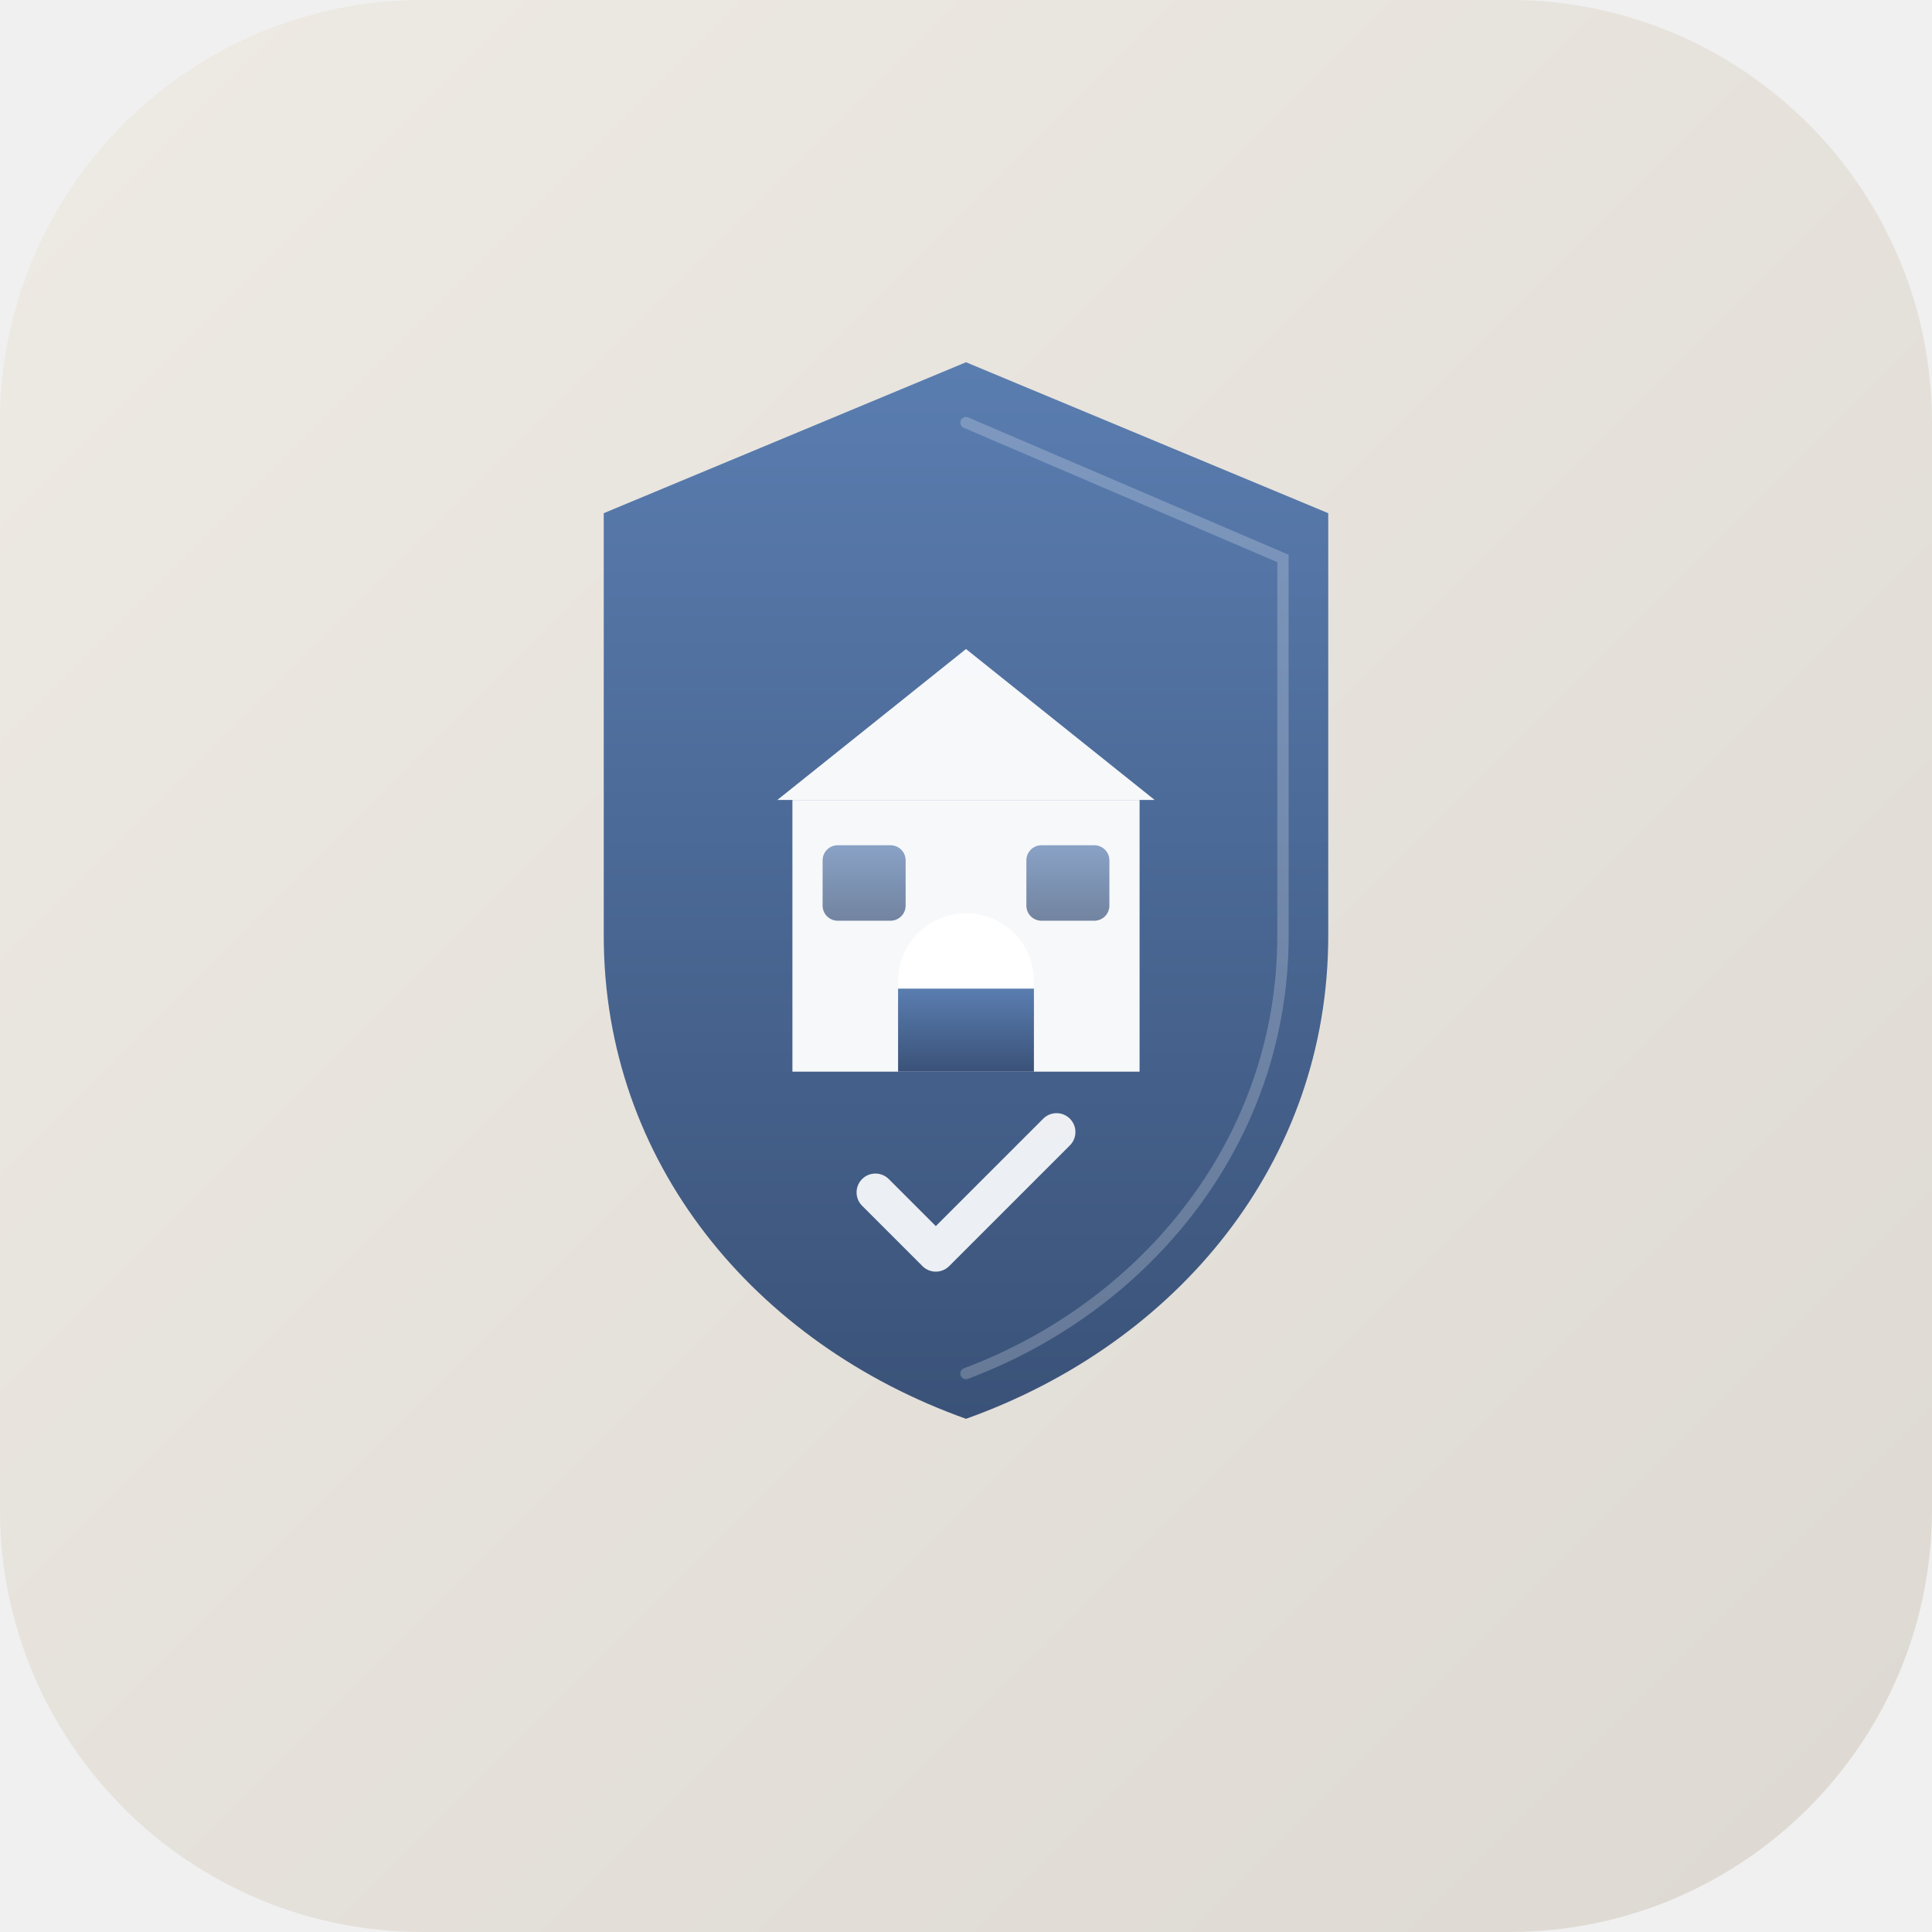
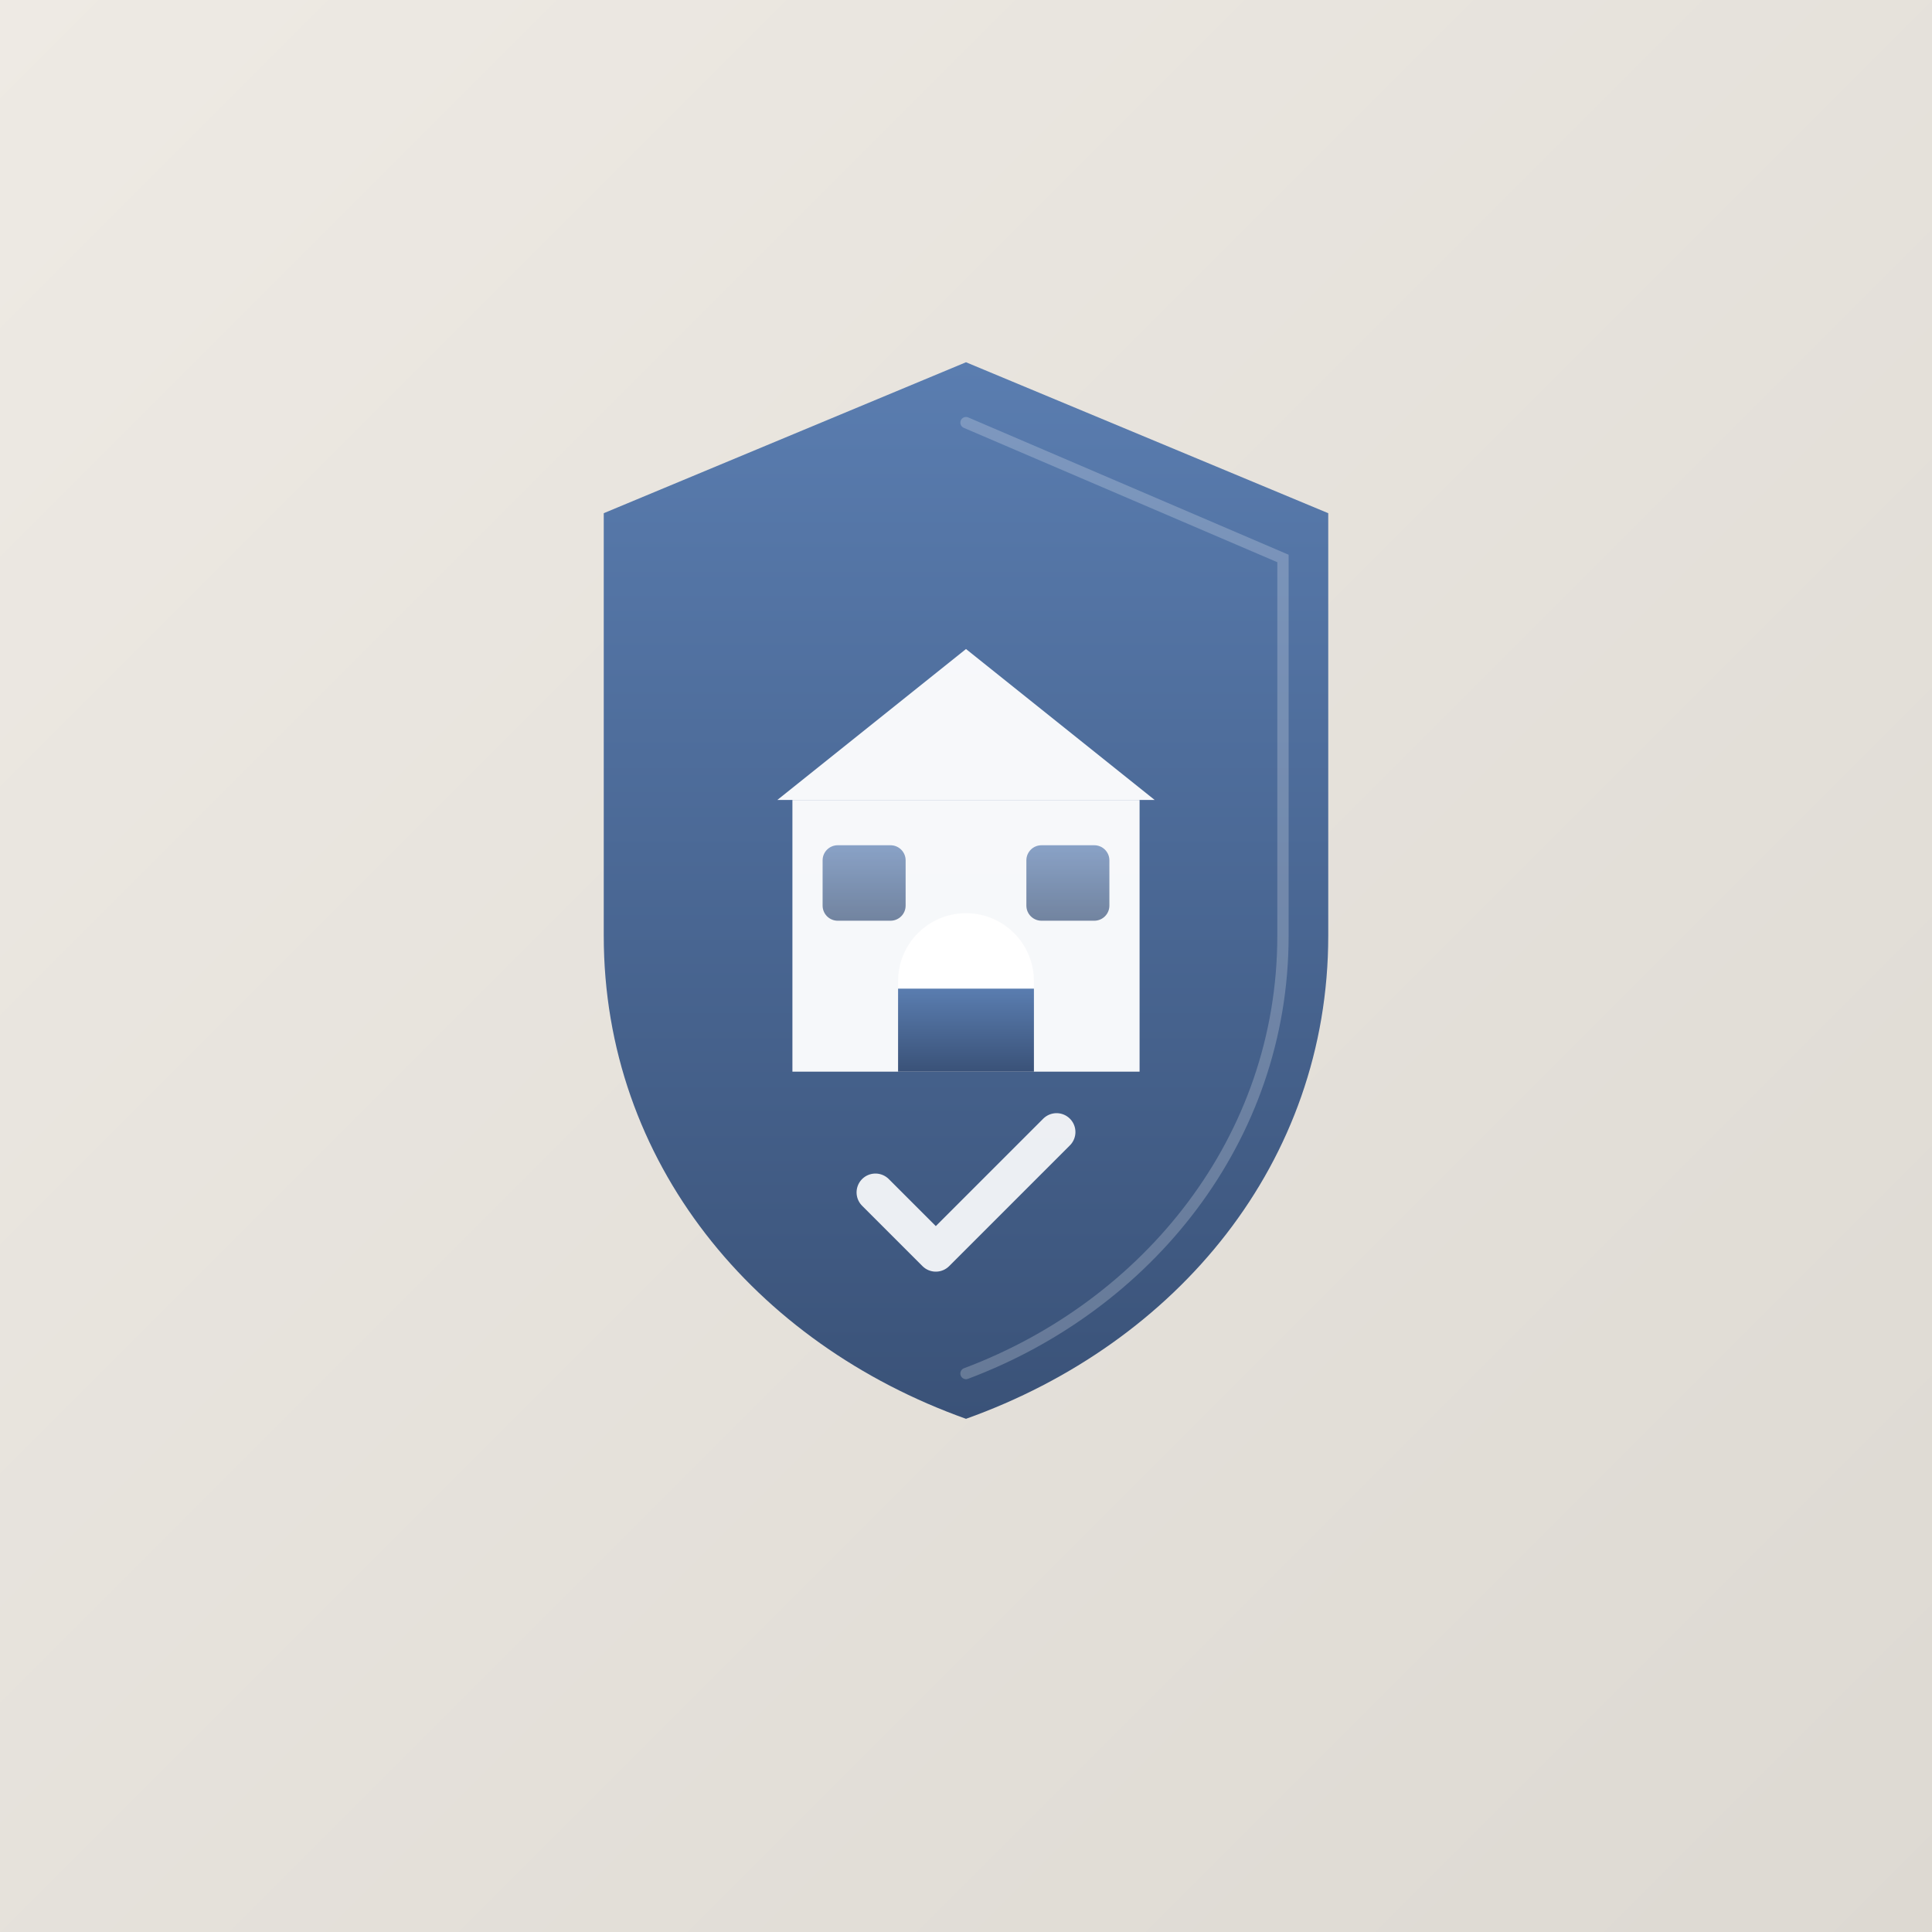
<svg xmlns="http://www.w3.org/2000/svg" viewBox="0 0 512 512">
  <defs>
    <linearGradient id="bg" x1="0" y1="0" x2="1" y2="1">
      <stop offset="0%" stop-color="#eeeae4" />
      <stop offset="100%" stop-color="#ddd9d2" />
    </linearGradient>
    <linearGradient id="shield-fill" x1="0" y1="0" x2="0" y2="1">
      <stop offset="0%" stop-color="#5a7db0" />
      <stop offset="100%" stop-color="#3a5278" />
    </linearGradient>
  </defs>
-   <rect width="512" height="512" rx="112" fill="url(#bg)" />
+   <rect width="512" height="512" fill="url(#bg)" />
  <path d="M256 96 L352 136 L352 248 C352 308 312 356 256 376            C200 356 160 308 160 248 L160 136 Z" fill="url(#shield-fill)" />
  <path d="M256 112 L340 148 L340 248 C340 302 304 346 256 364" fill="none" stroke="rgba(255,255,255,0.22)" stroke-width="3" stroke-linecap="round" />
  <polygon points="256,172 306,212 206,212" fill="white" opacity="0.95" />
  <rect x="238" y="242" width="36" height="40" rx="18" fill="white" opacity="0.95" />
  <rect x="210" y="212" width="92" height="72" fill="white" opacity="0.95" />
  <rect x="238" y="262" width="36" height="22" fill="url(#shield-fill)" />
  <rect x="218" y="224" width="22" height="20" rx="4" fill="url(#shield-fill)" opacity="0.7" />
  <rect x="272" y="224" width="22" height="20" rx="4" fill="url(#shield-fill)" opacity="0.7" />
  <polyline points="232,316 248,332 280,300" fill="none" stroke="white" stroke-width="10" stroke-linecap="round" stroke-linejoin="round" opacity="0.9" />
</svg>
